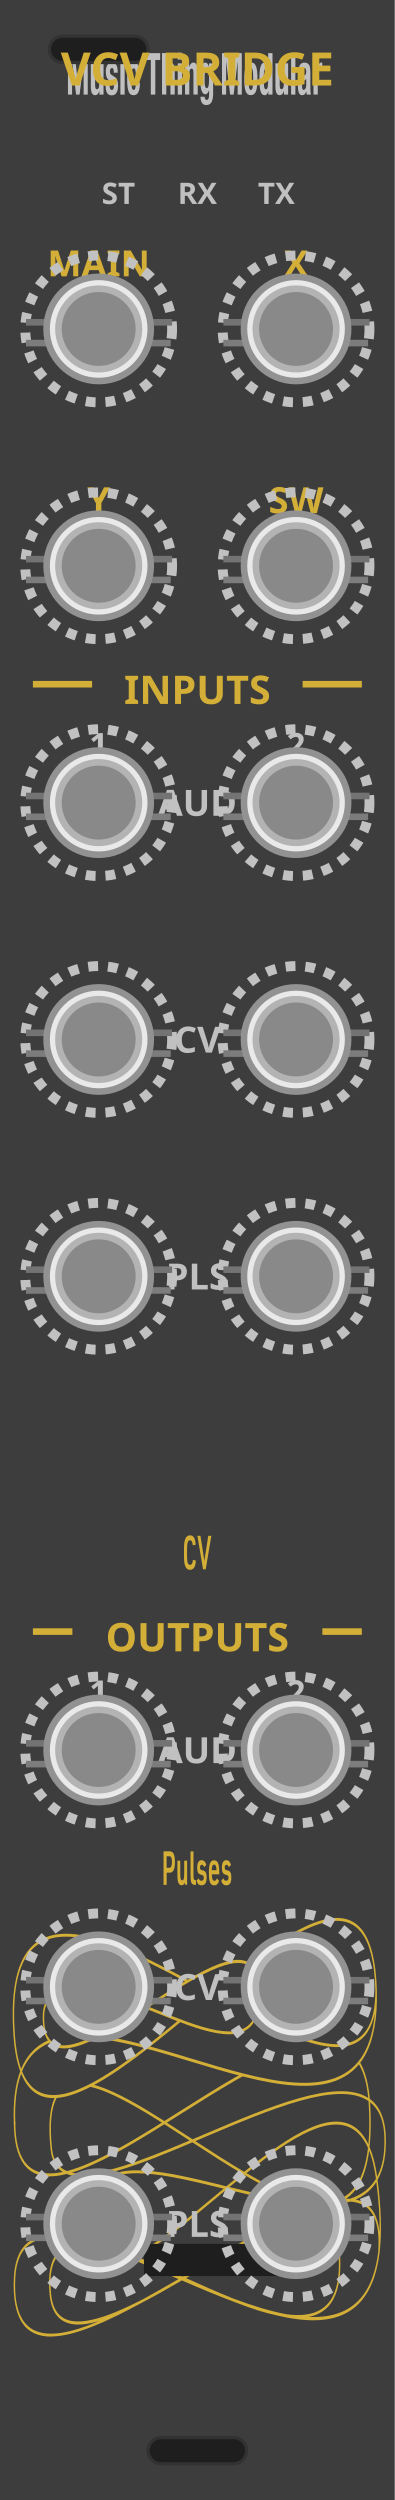
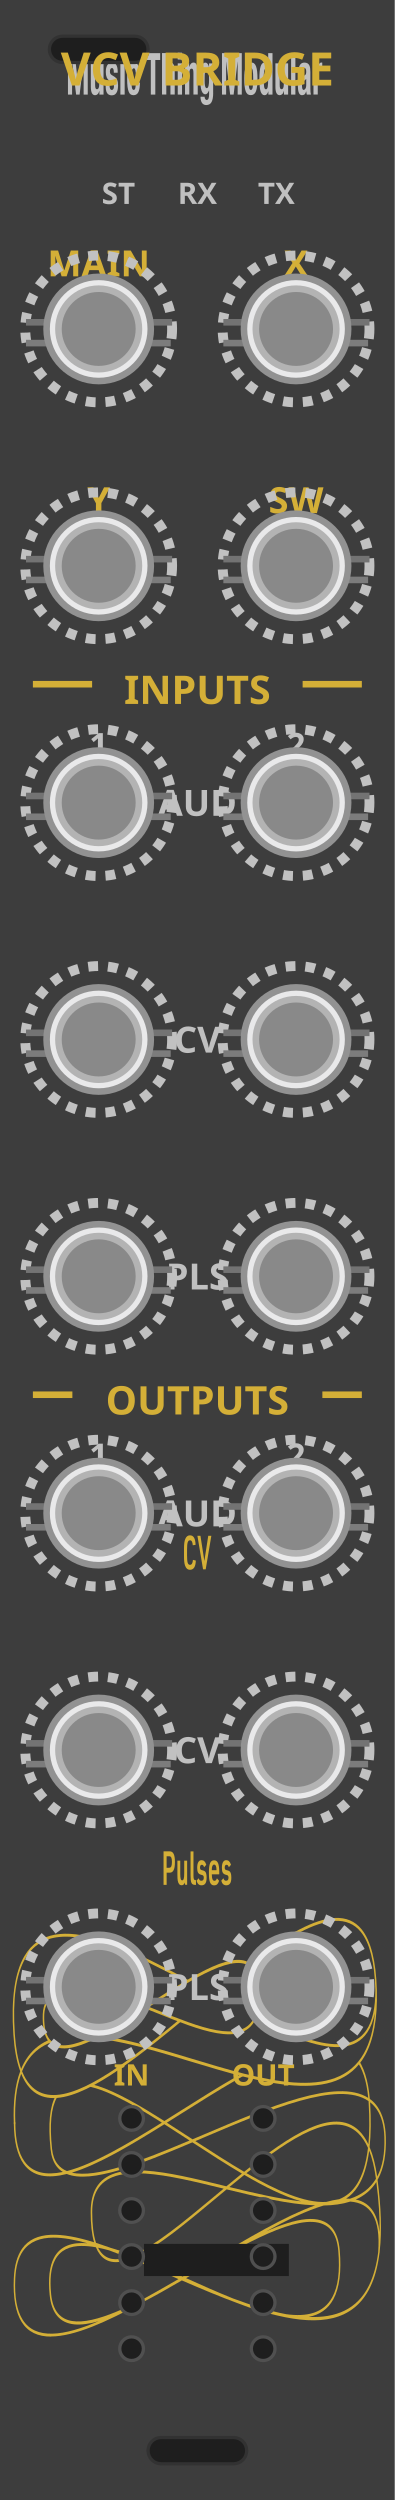
<svg xmlns="http://www.w3.org/2000/svg" width="100%" height="100%" viewBox="0 0 60 380" version="1.1" xml:space="preserve" style="fill-rule:evenodd;clip-rule:evenodd;stroke-miterlimit:10;">
  <defs>
    <g id="port-template">
      <circle cx="0" cy="0" r="11.16" style="fill:none;stroke:rgb(193,193,193);stroke-width:1.5px;stroke-dasharray:1.5,1.5;" />
      <line x1="-11.05" y1="-1.01" x2="11.16" y2="-1.01" style="stroke:rgb(115,115,115);stroke-width:1px;" />
      <line x1="-11.05" y1="2.15" x2="10.95" y2="2.15" style="stroke:rgb(124,124,124);stroke-width:1px;" />
      <circle cx="0" cy="0" r="7.92" style="fill:rgb(233,233,234);stroke:rgb(146,146,146);stroke-width:1px;" />
      <circle cx="0" cy="0" r="6.12" style="fill:rgb(137,137,137);stroke:rgb(179,179,179);stroke-width:1px;" />
    </g>
    <g id="screw-template">
      <rect x="-7.5" y="-2" width="15" height="4" rx="2" style="fill:rgb(30,30,30);stroke:rgb(50,50,50);stroke-width:0.5px;" />
    </g>
  </defs>
  <rect x="0" y="0" width="60" height="380" style="fill:rgb(61,61,61);" />
  <g transform="scale(0.5, 1.0)">
    <g id="uuid-53cf9535-c3ae-4b4f-8f24-ffb70e6808b2" transform="matrix(1.041096,0,0,1.041096,0.657534,0)">
      <g transform="matrix(0.960526,0,0,0.960526,-0.631579,0)">
        <path d="M15.509,355.164C11.621,355.164 8.536,354.503 6.569,352.927C4.74,351.459 3.936,349.231 4.195,346.315C4.361,344.404 5.211,342.882 6.707,341.804C10.568,339.033 18.604,339.277 28.597,340.826C27.905,339.639 27.554,338.1 27.563,336.225C27.563,334.739 28.126,333.498 29.235,332.547C34.37,328.109 50.746,330.111 68.083,332.23C68.333,332.258 68.582,332.294 68.822,332.321C70.402,331.669 71.972,331.017 73.542,330.383C68.619,328.933 63.539,327.285 58.487,325.636C42.526,329.015 27.738,331.95 20.312,330.446C14.558,331.171 9.968,330.863 7.169,328.906C5.257,327.566 4.25,325.482 4.195,322.711C4.195,322.584 4.296,322.484 4.416,322.475C4.546,322.475 4.647,322.575 4.657,322.693C4.712,325.356 5.626,327.267 7.437,328.535C9.949,330.292 14.004,330.672 19.102,330.138C18.391,329.921 17.782,329.649 17.255,329.314C16.23,328.662 15.602,327.774 15.371,326.696C14.567,322.82 15.112,320.13 17.033,318.454C21.892,314.233 35.008,317.648 49.961,322.394C51.652,321.869 53.36,321.325 55.069,320.791C76.765,313.952 99.21,306.878 108.345,312.648C110.571,314.052 111.947,316.199 112.427,319.034C113.351,319.369 114.164,319.785 114.838,320.293C116.344,321.407 117.175,322.937 117.295,324.83C117.461,327.457 116.667,329.604 114.912,331.216C114.866,331.252 114.829,331.297 114.783,331.334C115.882,335.545 116.103,339.15 115.448,342.112C115.438,342.203 115.42,342.293 115.411,342.384C115.411,342.429 115.383,342.474 115.355,342.502C114.838,344.539 113.896,346.26 112.52,347.664C107.394,352.909 96.984,353.461 84.395,351.967C80.645,351.586 76.535,350.916 72.23,350.083C66.716,349.068 60.999,347.864 55.282,346.623C51.07,347.855 46.978,349.014 43.117,350.01C32.541,352.89 22.649,355.146 15.482,355.146L15.509,355.164Z" style="fill:rgb(212,175,55);fill-rule:nonzero;" />
      </g>
      <g transform="matrix(0.960526,0,0,0.960526,-0.631579,0)">
        <path d="M16.322,340.119C12.23,340.119 8.998,340.717 6.975,342.166C5.571,343.181 4.804,344.549 4.647,346.351C4.398,349.15 5.118,351.188 6.855,352.573C10.78,355.716 19.435,355.073 30.02,352.818C24.404,353.633 19.989,353.552 17.421,352.039C16.156,351.296 15.371,350.219 15.094,348.824C14.595,346.387 15.038,344.485 16.405,343.19C18.299,341.378 21.883,340.79 26.556,340.971C22.769,340.436 19.315,340.119 16.322,340.119Z" style="fill:rgb(61,61,61);fill-rule:nonzero;" />
      </g>
      <g transform="matrix(0.960526,0,0,0.960526,-0.631579,0)">
        <path d="M24.986,341.378C21.208,341.378 18.336,341.994 16.738,343.516C15.472,344.721 15.085,346.423 15.556,348.742C15.814,350.019 16.507,350.97 17.671,351.659C21.938,354.168 32.043,352.456 43.958,349.349C47.347,348.416 50.802,347.42 54.256,346.423C53.48,346.251 52.705,346.088 51.938,345.916C47.837,345.029 43.773,344.141 39.866,343.344C35.802,344.132 32.504,344.059 30.362,342.665C29.9,342.366 29.493,342.003 29.152,341.587C27.674,341.451 26.288,341.387 25.004,341.387L24.986,341.378Z" style="fill:rgb(61,61,61);fill-rule:nonzero;" />
      </g>
      <g transform="matrix(0.960526,0,0,0.960526,-0.631579,0)">
        <path d="M93.871,352.175C101.999,352.338 108.567,351.079 112.196,347.365C113.545,345.98 114.469,344.313 114.967,342.339C115.346,339.748 114.801,337.864 113.277,336.587C111.799,335.337 109.462,334.748 106.479,334.64C104.078,335.029 101.353,335.21 98.397,335.237C93.253,336.007 87.258,337.438 80.894,339.168C90.057,337.139 97.381,336.433 100.974,338.634C102.249,339.413 103.025,340.563 103.283,342.031C103.837,345.273 103.191,347.782 101.353,349.476C99.69,351.016 97.113,351.849 93.871,352.166L93.871,352.175Z" style="fill:rgb(61,61,61);fill-rule:nonzero;" />
      </g>
      <g transform="matrix(0.960526,0,0,0.960526,-0.631579,0)">
        <path d="M86.99,351.758C93.373,352.193 98.406,351.586 101.039,349.159C102.785,347.547 103.366,345.246 102.831,342.112C102.6,340.753 101.916,339.748 100.734,339.023C95.275,335.681 80.617,339.313 64.093,344.041C63.964,344.078 63.834,344.114 63.705,344.159C61.304,344.875 58.921,345.59 56.565,346.279C61.359,347.356 66.199,348.443 70.836,349.367C76.433,350.409 81.901,351.278 86.99,351.758Z" style="fill:rgb(61,61,61);fill-rule:nonzero;" />
      </g>
      <g transform="matrix(0.960526,0,0,0.960526,-0.631579,0)">
        <path d="M41.408,343.009C45.879,343.878 50.663,344.947 55.522,346.043C55.937,345.925 56.353,345.798 56.759,345.681C59.179,344.983 61.581,344.286 63.945,343.607C75.177,340.255 86.575,336.868 95.793,335.219C87.738,335.056 78.262,333.924 68.887,332.783C67.714,333.272 66.541,333.761 65.368,334.25C56.593,337.909 48.105,341.451 41.399,343.009L41.408,343.009Z" style="fill:rgb(61,61,61);fill-rule:nonzero;" />
      </g>
      <g transform="matrix(0.960526,0,0,0.960526,-0.631579,0)">
        <path d="M29.807,341.65C30.048,341.886 30.315,342.103 30.602,342.284C32.449,343.489 35.238,343.652 38.674,343.108C36.809,342.737 34.989,342.384 33.206,342.058C32.033,341.895 30.897,341.759 29.807,341.65Z" style="fill:rgb(61,61,61);fill-rule:nonzero;" />
      </g>
      <g transform="matrix(0.960526,0,0,0.960526,-0.631579,0)">
        <path d="M33.41,341.641C35.589,341.949 37.908,342.348 40.318,342.8C47.089,341.378 55.983,337.674 65.201,333.834C66.125,333.444 67.058,333.064 67.982,332.674C50.774,330.573 34.518,328.589 29.549,332.882C28.533,333.761 28.034,334.848 28.034,336.225C28.034,338.217 28.413,339.775 29.198,340.916C30.574,341.134 31.978,341.378 33.419,341.632L33.41,341.641Z" style="fill:rgb(61,61,61);fill-rule:nonzero;" />
      </g>
      <g transform="matrix(0.960526,0,0,0.960526,-0.631579,0)">
        <path d="M108.16,334.323C110.469,334.567 112.317,335.183 113.582,336.243C114.515,337.031 115.115,338.045 115.383,339.286C115.466,337.058 115.143,334.522 114.404,331.669C112.843,332.901 110.719,333.752 108.16,334.323Z" style="fill:rgb(61,61,61);fill-rule:nonzero;" />
      </g>
      <g transform="matrix(0.960526,0,0,0.960526,-0.631579,0)">
        <path d="M74.927,330.319C84.062,332.964 92.569,334.875 99.155,334.694C100.549,334.504 101.879,334.359 103.126,334.277C105.269,333.852 107.107,333.1 108.557,331.94C110.229,330.609 111.328,328.798 111.864,326.479C111.042,325.555 110.044,324.812 108.862,324.242C101.491,320.709 88.579,324.848 74.918,330.319L74.927,330.319Z" style="fill:rgb(61,61,61);fill-rule:nonzero;" />
      </g>
      <g transform="matrix(0.960526,0,0,0.960526,-0.631579,0)">
        <path d="M69.746,332.43C77.237,333.344 84.764,334.232 91.544,334.603C86.297,333.852 80.414,332.384 74.253,330.582C72.757,331.18 71.251,331.796 69.746,332.421L69.746,332.43Z" style="fill:rgb(61,61,61);fill-rule:nonzero;" />
      </g>
      <g transform="matrix(0.960526,0,0,0.960526,-0.631579,0)">
        <path d="M105.537,334.196C105.833,334.196 106.128,334.196 106.405,334.205C109.749,333.661 112.455,332.701 114.284,331.18L114.284,331.162C113.822,329.468 113.148,328.046 112.233,326.895C111.642,329.169 110.515,330.971 108.862,332.285C107.828,333.109 106.608,333.743 105.223,334.196L105.537,334.196Z" style="fill:rgb(61,61,61);fill-rule:nonzero;" />
      </g>
      <g transform="matrix(0.960526,0,0,0.960526,-0.631579,0)">
        <path d="M112.353,326.352C113.388,327.566 114.164,329.069 114.663,330.845C116.288,329.314 117.009,327.357 116.842,324.867C116.732,323.082 115.983,321.706 114.57,320.655C113.979,320.22 113.296,319.849 112.511,319.541C112.511,319.586 112.52,319.631 112.529,319.677C112.825,322.204 112.769,324.423 112.353,326.343L112.353,326.352Z" style="fill:rgb(61,61,61);fill-rule:nonzero;" />
      </g>
      <g transform="matrix(0.960526,0,0,0.960526,-0.631579,0)">
        <path d="M21.827,330.238C29.355,331.125 42.951,328.453 57.628,325.356C55.041,324.513 52.474,323.68 49.961,322.883C39.57,326.135 29.706,329.051 21.818,330.247L21.827,330.238Z" style="fill:rgb(61,61,61);fill-rule:nonzero;" />
      </g>
      <g transform="matrix(0.960526,0,0,0.960526,-0.631579,0)">
        <path d="M59.373,325.446C64.361,327.068 69.376,328.689 74.225,330.111C88.182,324.504 101.454,320.184 109.084,323.834C110.201,324.368 111.171,325.075 111.993,325.935C112.326,324.16 112.353,322.095 112.076,319.731C112.058,319.604 112.049,319.486 112.03,319.36C102.831,316.199 82.113,320.61 62.015,324.885C61.137,325.075 60.26,325.256 59.392,325.446L59.373,325.446Z" style="fill:rgb(61,61,61);fill-rule:nonzero;" />
      </g>
      <g transform="matrix(0.960526,0,0,0.960526,-0.631579,0)">
        <path d="M23.97,316.987C21.079,316.987 18.807,317.53 17.338,318.798C15.546,320.356 15.057,322.91 15.823,326.615C16.027,327.584 16.572,328.354 17.504,328.942C18.243,329.413 19.195,329.767 20.331,330.002C28.237,328.988 38.407,326.008 49.204,322.638C39.256,319.495 30.186,316.977 23.97,316.977L23.97,316.987Z" style="fill:rgb(61,61,61);fill-rule:nonzero;" />
      </g>
      <g transform="matrix(0.960526,0,0,0.960526,-0.631579,0)">
        <path d="M50.719,322.647C53.074,323.399 55.466,324.178 57.877,324.966C58.089,325.039 58.302,325.102 58.514,325.175C59.641,324.939 60.768,324.694 61.904,324.459C81.873,320.211 102.452,315.836 111.938,318.88C111.448,316.271 110.192,314.36 108.105,313.047C99.145,307.386 76.812,314.432 55.217,321.235C53.711,321.706 52.206,322.186 50.719,322.647Z" style="fill:rgb(61,61,61);fill-rule:nonzero;" />
      </g>
      <g transform="matrix(0.960526,0,0,0.960526,-0.631579,0)">
        <path d="M4.426,322.937C4.306,322.937 4.204,322.847 4.195,322.729C3.936,319.532 4.592,316.878 6.144,314.831C5.054,313.354 4.352,311.489 4.056,309.224C3.336,303.835 4.463,299.832 7.418,297.323C16.322,289.751 40.318,296.326 63.53,302.685C63.807,302.757 64.075,302.839 64.352,302.911C83.12,295.167 101.612,288.175 109.906,293.247C112.751,294.986 114.312,298.084 114.57,302.476C114.81,306.733 113.591,310.085 110.94,312.449C102.369,320.075 79.786,316.651 57.951,313.345C53.536,312.675 49.093,312.005 44.752,311.425C29.715,317.258 16.008,321.28 8.979,317.331C7.991,316.778 7.141,316.072 6.439,315.211C4.998,317.159 4.416,319.622 4.666,322.702C4.675,322.829 4.583,322.937 4.453,322.946L4.435,322.946L4.426,322.937Z" style="fill:rgb(212,175,55);fill-rule:nonzero;" />
      </g>
      <g transform="matrix(0.960526,0,0,0.960526,-0.631579,0)">
        <path d="M6.716,314.84C7.4,315.682 8.222,316.38 9.201,316.923C15.953,320.709 29.179,316.923 43.801,311.28C27.905,309.197 13.579,308.454 7.621,313.871C7.289,314.179 6.984,314.496 6.707,314.831L6.716,314.84Z" style="fill:rgb(61,61,61);fill-rule:nonzero;" />
      </g>
      <g transform="matrix(0.960526,0,0,0.960526,-0.631579,0)">
        <path d="M45.62,311.063C49.657,311.615 53.813,312.249 58.016,312.883C79.74,316.18 102.212,319.586 110.626,312.105C112.427,310.501 113.527,308.491 113.942,306C113.462,307.177 112.704,308.155 111.67,308.925C104.493,314.269 85.088,309.061 64.379,303.391C62.782,304.052 61.174,304.714 59.586,305.384C54.921,307.322 50.22,309.279 45.629,311.072L45.62,311.063Z" style="fill:rgb(61,61,61);fill-rule:nonzero;" />
      </g>
      <g transform="matrix(0.960526,0,0,0.960526,-0.631579,0)">
        <path d="M20.035,294.37C14.743,294.37 10.476,295.321 7.714,297.667C4.841,300.103 3.798,303.871 4.509,309.17C4.795,311.326 5.432,313.083 6.43,314.469C6.698,314.142 6.993,313.835 7.317,313.545C13.561,307.866 27.979,308.681 44.697,310.936C49.518,309.061 54.478,306.996 59.401,304.958C60.823,304.369 62.246,303.781 63.668,303.192C63.585,303.165 63.493,303.147 63.41,303.12C47.625,298.79 31.47,294.37 20.044,294.37L20.035,294.37Z" style="fill:rgb(61,61,61);fill-rule:nonzero;" />
      </g>
      <g transform="matrix(0.960526,0,0,0.960526,-0.631579,0)">
        <path d="M65.063,303.11C85.448,308.69 104.456,313.726 111.393,308.572C113.222,307.214 114.108,305.23 114.108,302.495C113.859,298.21 112.409,295.312 109.666,293.636C101.639,288.727 83.545,295.502 65.072,303.11L65.063,303.11Z" style="fill:rgb(61,61,61);fill-rule:nonzero;" />
      </g>
      <g transform="matrix(0.960526,0,0,0.960526,-0.631579,0)">
        <path d="M19.426,311.353C17.311,311.353 15.62,310.981 14.503,310.121C13.376,309.26 12.868,307.92 12.997,306.154C13.053,305.348 13.468,304.623 14.235,303.998C15.814,302.703 18.474,302.168 19.278,302.232C25.697,301.344 35.026,302.993 44.401,304.859C44.854,304.714 45.306,304.569 45.768,304.424C59.29,300.085 72.055,295.991 76.904,298.844C77.948,299.46 78.585,300.384 78.807,301.598C79.241,303.998 78.788,305.855 77.477,307.114C73.265,311.126 60.786,308.617 47.578,305.964C46.535,305.755 45.491,305.547 44.438,305.339C34.629,308.482 25.346,311.362 19.435,311.362L19.426,311.353Z" style="fill:rgb(212,175,55);fill-rule:nonzero;" />
      </g>
      <g transform="matrix(0.960526,0,0,0.960526,-0.631579,0)">
        <path d="M19.13,302.685C18.345,302.685 15.953,303.174 14.53,304.351C13.865,304.895 13.505,305.52 13.459,306.19C13.339,307.82 13.773,308.989 14.789,309.768C18.77,312.82 31.091,309.116 43.514,305.148C34.435,303.355 25.485,301.824 19.315,302.685L19.13,302.685Z" style="fill:rgb(61,61,61);fill-rule:nonzero;" />
      </g>
      <g transform="matrix(0.960526,0,0,0.960526,-0.631579,0)">
        <path d="M45.315,305.049C46.1,305.203 46.876,305.366 47.661,305.52C60.749,308.155 73.108,310.646 77.144,306.797C78.363,305.637 78.751,303.971 78.345,301.688C78.151,300.592 77.597,299.795 76.664,299.243C71.999,296.498 58.736,300.746 45.907,304.859C45.713,304.922 45.509,304.985 45.315,305.049Z" style="fill:rgb(61,61,61);fill-rule:nonzero;" />
      </g>
      <g transform="matrix(0.979041,0,0,0.979041,2.521835,4.108383)">
        <path d="M46.48,276.881L45.56,276.881L45.56,271.881L47.24,271.881C47.93,271.881 48.3,271.991 48.58,272.281C48.84,272.561 48.95,272.921 48.95,273.471C48.95,274.071 48.82,274.461 48.51,274.731C48.24,274.981 47.87,275.071 47.24,275.071L46.48,275.071L46.48,276.881ZM47.25,274.331C47.82,274.331 48.06,274.081 48.06,273.471C48.06,272.861 47.83,272.621 47.25,272.621L46.47,272.621L46.47,274.341L47.25,274.341L47.25,274.331Z" style="fill:rgb(212,175,55);fill-rule:nonzero;" />
        <path d="M50.54,273.291L50.54,275.241C50.54,275.941 50.7,276.211 51.11,276.211C51.56,276.211 51.72,275.921 51.72,275.131L51.72,273.281L52.59,273.281L52.59,276.871L51.99,276.871L51.89,276.531C51.69,276.821 51.43,276.941 50.95,276.941C50.34,276.941 49.95,276.711 49.79,276.251C49.72,276.051 49.69,275.771 49.69,275.331L49.69,273.281L50.56,273.281L50.54,273.291Z" style="fill:rgb(212,175,55);fill-rule:nonzero;" />
        <path d="M54.48,271.881L54.48,275.471C54.48,276.021 54.62,276.181 55.1,276.181L55.23,276.181L55.23,276.891L55.06,276.891C53.88,276.891 53.61,276.611 53.61,275.391L53.61,271.891L54.48,271.891L54.48,271.881Z" style="fill:rgb(212,175,55);fill-rule:nonzero;" />
        <path d="M56.04,275.901C56.25,276.191 56.43,276.271 56.85,276.271C57.33,276.271 57.56,276.121 57.56,275.811C57.56,275.661 57.49,275.541 57.36,275.491C57.287,275.458 57.097,275.421 56.79,275.381C55.9,275.271 55.59,275.001 55.59,274.341C55.59,273.601 56.05,273.201 56.89,273.201C57.56,273.201 58,273.411 58.3,273.891L57.66,274.261C57.47,273.981 57.3,273.891 56.96,273.891C56.62,273.891 56.43,274.041 56.43,274.301C56.43,274.561 56.56,274.641 57.05,274.701C57.61,274.761 57.86,274.831 58.07,274.971C58.29,275.121 58.4,275.421 58.4,275.821C58.4,276.591 57.92,276.951 56.89,276.951C56.14,276.951 55.65,276.731 55.41,276.261L56.05,275.891L56.04,275.901Z" style="fill:rgb(212,175,55);fill-rule:nonzero;" />
        <path d="M59.96,275.411C59.96,275.981 60.23,276.281 60.74,276.281C61.08,276.281 61.29,276.171 61.48,275.911L62.12,276.281C61.82,276.761 61.4,276.961 60.64,276.961C59.55,276.961 59.09,276.441 59.09,275.241L59.09,274.991C59.09,273.741 59.54,273.221 60.63,273.221C61.72,273.221 62.17,273.741 62.17,274.991L62.17,275.311L59.96,275.311L59.96,275.421L59.96,275.411ZM61.34,274.701L61.34,274.621C61.34,274.131 61.09,273.861 60.64,273.861C60.19,273.861 59.95,274.131 59.95,274.621L59.95,274.701L61.34,274.701Z" style="fill:rgb(212,175,55);fill-rule:nonzero;" />
        <path d="M63.41,275.901C63.62,276.191 63.8,276.271 64.22,276.271C64.7,276.271 64.93,276.121 64.93,275.811C64.93,275.661 64.86,275.541 64.73,275.491C64.657,275.458 64.467,275.421 64.16,275.381C63.27,275.271 62.96,275.001 62.96,274.341C62.96,273.601 63.42,273.201 64.26,273.201C64.93,273.201 65.37,273.411 65.67,273.891L65.03,274.261C64.84,273.981 64.67,273.891 64.33,273.891C63.99,273.891 63.8,274.041 63.8,274.301C63.8,274.561 63.93,274.641 64.42,274.701C64.98,274.761 65.23,274.831 65.44,274.971C65.66,275.121 65.77,275.421 65.77,275.821C65.77,276.591 65.29,276.951 64.26,276.951C63.51,276.951 63.02,276.731 62.78,276.261L63.42,275.891L63.41,275.901Z" style="fill:rgb(212,175,55);fill-rule:nonzero;" />
      </g>
      <g transform="matrix(0.979041,0,0,0.979041,2.521835,4.108383)">
        <path d="M55.18,228.521C55.13,229.441 54.55,229.901 53.43,229.901C52.74,229.901 52.28,229.701 51.98,229.281C51.75,228.961 51.66,228.571 51.66,227.861L51.66,226.801C51.66,226.021 51.77,225.621 52.05,225.291C52.36,224.931 52.79,224.761 53.43,224.761C54.51,224.761 55.06,225.221 55.11,226.181L54.27,226.241C54.21,225.741 53.94,225.501 53.44,225.501C52.8,225.501 52.57,225.861 52.57,226.861L52.57,227.801C52.57,228.811 52.79,229.161 53.45,229.161C53.96,229.161 54.25,228.921 54.32,228.421L55.17,228.521L55.18,228.521Z" style="fill:rgb(212,175,55);fill-rule:nonzero;" />
        <path d="M55.65,224.831L56.57,224.831L57.73,228.591L58.89,224.831L59.81,224.831L58.13,229.831L57.34,229.831L55.66,224.831L55.65,224.831Z" style="fill:rgb(212,175,55);fill-rule:nonzero;" />
      </g>
      <g transform="matrix(0.979041,0,0,0.979041,-27.78906,-338.3809)">
        <path d="M50,353.551L50.95,357.911L50.97,357.911L51.93,353.551L53.91,353.551L53.91,359.731L52.68,359.731L52.68,354.801L52.66,354.801L51.48,359.731L50.44,359.731L49.26,354.801L49.24,354.801L49.24,359.731L48.01,359.731L48.01,353.551L50,353.551Z" style="fill:rgb(192,192,192);fill-rule:nonzero;" />
        <path d="M57.37,359.181C57.23,359.411 57.06,359.581 56.84,359.671C56.62,359.771 56.38,359.821 56.1,359.821C55.69,359.821 55.38,359.721 55.16,359.521C54.94,359.321 54.83,358.991 54.83,358.521L54.83,355.071L56.11,355.071L56.11,358.281C56.11,358.521 56.15,358.691 56.24,358.791C56.33,358.891 56.47,358.931 56.66,358.931C57.11,358.931 57.34,358.671 57.34,358.161L57.34,355.071L58.62,355.071L58.62,359.731L57.39,359.731L57.39,359.181L57.37,359.181Z" style="fill:rgb(192,192,192);fill-rule:nonzero;" />
        <path d="M60.41,358.361C60.41,358.561 60.47,358.721 60.58,358.851C60.69,358.971 60.86,359.041 61.08,359.041C61.28,359.041 61.44,358.991 61.55,358.901C61.66,358.811 61.73,358.671 61.73,358.481C61.73,358.331 61.68,358.221 61.59,358.141C61.5,358.061 61.39,358.001 61.26,357.951L60.36,357.651C60.01,357.531 59.74,357.371 59.56,357.161C59.38,356.951 59.29,356.681 59.29,356.351C59.29,356.161 59.32,355.981 59.39,355.811C59.46,355.641 59.57,355.491 59.72,355.361C59.87,355.231 60.06,355.131 60.29,355.061C60.52,354.991 60.8,354.951 61.13,354.951C61.71,354.951 62.14,355.071 62.42,355.301C62.7,355.531 62.84,355.861 62.84,356.281L62.84,356.471L61.69,356.471C61.69,356.231 61.65,356.051 61.56,355.941C61.48,355.831 61.33,355.771 61.12,355.771C60.96,355.771 60.82,355.811 60.7,355.901C60.58,355.981 60.52,356.111 60.52,356.281C60.52,356.401 60.56,356.501 60.64,356.591C60.72,356.681 60.86,356.761 61.08,356.821L61.85,357.061C62.25,357.191 62.54,357.351 62.7,357.561C62.87,357.771 62.95,358.041 62.95,358.401C62.95,358.651 62.9,358.861 62.81,359.051C62.72,359.231 62.59,359.381 62.42,359.501C62.26,359.621 62.06,359.711 61.84,359.761C61.61,359.811 61.36,359.841 61.09,359.841C60.73,359.841 60.43,359.811 60.19,359.741C59.95,359.681 59.76,359.581 59.62,359.451C59.48,359.321 59.38,359.171 59.33,358.991C59.27,358.811 59.25,358.601 59.25,358.381L59.25,358.221L60.4,358.221L60.4,358.381L60.41,358.361Z" style="fill:rgb(192,192,192);fill-rule:nonzero;" />
        <path d="M64.92,353.481L64.92,354.501L63.64,354.501L63.64,353.481L64.92,353.481ZM64.92,355.071L64.92,359.731L63.64,359.731L63.64,355.071L64.92,355.071Z" style="fill:rgb(192,192,192);fill-rule:nonzero;" />
        <path d="M68.21,356.411C68.19,356.301 68.17,356.201 68.13,356.111C68.09,356.021 68.03,355.951 67.96,355.891C67.89,355.841 67.79,355.811 67.66,355.811C67.5,355.811 67.38,355.841 67.28,355.911C67.18,355.981 67.11,356.071 67.06,356.201C67.01,356.331 66.98,356.491 66.96,356.691C66.94,356.891 66.93,357.121 66.93,357.401C66.93,357.691 66.93,357.941 66.96,358.141C66.98,358.351 67.01,358.511 67.06,358.651C67.11,358.781 67.18,358.881 67.27,358.941C67.36,359.001 67.48,359.031 67.62,359.031C67.84,359.031 68,358.941 68.09,358.771C68.19,358.601 68.24,358.321 68.24,357.941L69.47,357.941C69.47,358.551 69.32,359.021 69.03,359.341C68.74,359.661 68.25,359.821 67.57,359.821C67.25,359.821 66.97,359.781 66.73,359.711C66.49,359.641 66.29,359.511 66.14,359.321C65.98,359.131 65.86,358.881 65.78,358.571C65.7,358.261 65.66,357.861 65.66,357.401C65.66,356.941 65.71,356.521 65.81,356.211C65.91,355.901 66.05,355.641 66.23,355.461C66.41,355.281 66.62,355.141 66.87,355.071C67.12,355.001 67.39,354.961 67.69,354.961C68.28,354.961 68.73,355.121 69.03,355.441C69.33,355.761 69.48,356.201 69.48,356.761L68.25,356.761C68.25,356.641 68.25,356.531 68.23,356.421L68.21,356.411Z" style="fill:rgb(192,192,192);fill-rule:nonzero;" />
        <path d="M75.51,354.571L74.06,354.571L74.06,359.731L72.72,359.731L72.72,354.571L71.27,354.571L71.27,353.551L75.51,353.551L75.51,354.571Z" style="fill:rgb(192,192,192);fill-rule:nonzero;" />
        <path d="M77.34,353.541L77.34,355.551L77.36,355.551C77.61,355.151 78.01,354.951 78.58,354.951C78.99,354.951 79.3,355.051 79.52,355.261C79.74,355.471 79.85,355.811 79.85,356.271L79.85,359.721L78.57,359.721L78.57,356.511C78.57,356.271 78.53,356.101 78.44,356.001C78.35,355.901 78.21,355.861 78.02,355.861C77.57,355.861 77.34,356.121 77.34,356.631L77.34,359.721L76.06,359.721L76.06,353.541L77.34,353.541Z" style="fill:rgb(192,192,192);fill-rule:nonzero;" />
        <path d="M82.03,353.481L82.03,354.501L80.75,354.501L80.75,353.481L82.03,353.481ZM82.03,355.071L82.03,359.731L80.75,359.731L80.75,355.071L82.03,355.071Z" style="fill:rgb(192,192,192);fill-rule:nonzero;" />
        <path d="M84.15,355.061L84.15,355.621L84.17,355.621C84.31,355.391 84.48,355.221 84.7,355.111C84.92,355.001 85.16,354.951 85.44,354.951C85.85,354.951 86.16,355.051 86.38,355.261C86.6,355.471 86.71,355.811 86.71,356.271L86.71,359.721L85.43,359.721L85.43,356.511C85.43,356.271 85.39,356.101 85.3,356.001C85.21,355.901 85.07,355.861 84.88,355.861C84.43,355.861 84.2,356.121 84.2,356.631L84.2,359.721L82.92,359.721L82.92,355.061L84.15,355.061Z" style="fill:rgb(192,192,192);fill-rule:nonzero;" />
        <path d="M91.32,359.491C91.32,360.091 91.16,360.541 90.84,360.841C90.52,361.141 89.99,361.291 89.24,361.291C88.7,361.291 88.28,361.181 87.98,360.971C87.69,360.751 87.54,360.451 87.54,360.051L88.77,360.051C88.77,360.201 88.83,360.321 88.96,360.401C89.02,360.441 89.09,360.471 89.16,360.501C89.23,360.531 89.31,360.531 89.39,360.531C89.65,360.531 89.83,360.451 89.94,360.301C90.05,360.151 90.1,359.951 90.1,359.721L90.1,359.111L90.08,359.111C89.95,359.281 89.79,359.421 89.6,359.531C89.41,359.631 89.21,359.691 89.01,359.691C88.5,359.691 88.12,359.511 87.86,359.151C87.6,358.791 87.47,358.181 87.47,357.341C87.47,357.071 87.49,356.791 87.52,356.511C87.55,356.231 87.62,355.971 87.73,355.741C87.84,355.511 88,355.331 88.2,355.181C88.41,355.041 88.68,354.961 89.03,354.961C89.21,354.961 89.4,355.011 89.59,355.101C89.78,355.191 89.94,355.361 90.06,355.601L90.08,355.601L90.08,355.081L91.31,355.081L91.31,359.501L91.32,359.491ZM88.78,358.011C88.8,358.151 88.83,358.281 88.87,358.401C88.92,358.511 88.98,358.601 89.07,358.671C89.15,358.741 89.26,358.771 89.4,358.771C89.54,358.771 89.65,358.741 89.74,358.671C89.83,358.601 89.9,358.511 89.95,358.401C90,358.281 90.04,358.141 90.06,357.981C90.08,357.821 90.09,357.641 90.09,357.441C90.09,356.871 90.04,356.471 89.95,356.241C89.85,356.001 89.68,355.891 89.43,355.891C89.29,355.891 89.17,355.921 89.09,355.981C89,356.041 88.93,356.131 88.89,356.261C88.84,356.391 88.81,356.561 88.79,356.781C88.77,357.001 88.77,357.261 88.77,357.571C88.77,357.731 88.77,357.881 88.79,358.031L88.78,358.011Z" style="fill:rgb(192,192,192);fill-rule:nonzero;" />
        <path d="M95.94,353.551L96.89,357.911L96.91,357.911L97.87,353.551L99.85,353.551L99.85,359.731L98.62,359.731L98.62,354.801L98.6,354.801L97.42,359.731L96.38,359.731L95.2,354.801L95.18,354.801L95.18,359.731L93.95,359.731L93.95,353.551L95.94,353.551Z" style="fill:rgb(192,192,192);fill-rule:nonzero;" />
        <path d="M100.7,356.341C100.77,356.031 100.88,355.781 101.03,355.571C101.18,355.361 101.39,355.211 101.64,355.101C101.89,354.991 102.2,354.941 102.56,354.941C102.94,354.941 103.26,354.981 103.52,355.081C103.78,355.181 103.98,355.341 104.12,355.541C104.27,355.751 104.37,356.001 104.44,356.311C104.5,356.621 104.53,356.971 104.53,357.381C104.53,357.791 104.5,358.131 104.43,358.441C104.36,358.751 104.25,359.001 104.1,359.211C103.95,359.421 103.74,359.571 103.49,359.661C103.24,359.761 102.93,359.811 102.57,359.811C102.19,359.811 101.87,359.771 101.61,359.681C101.36,359.581 101.15,359.431 101.01,359.231C100.86,359.031 100.76,358.771 100.69,358.461C100.63,358.151 100.6,357.791 100.6,357.391C100.6,356.991 100.63,356.641 100.7,356.331L100.7,356.341ZM101.9,358.061C101.91,358.261 101.94,358.441 101.99,358.581C102.04,358.721 102.11,358.841 102.2,358.921C102.29,359.001 102.42,359.041 102.57,359.041C102.83,359.041 103.01,358.911 103.11,358.661C103.21,358.411 103.26,357.991 103.26,357.401C103.26,356.811 103.21,356.401 103.11,356.141C103.01,355.881 102.83,355.761 102.57,355.761C102.42,355.761 102.29,355.801 102.2,355.881C102.11,355.961 102.04,356.071 101.99,356.221C101.94,356.361 101.91,356.541 101.9,356.741C101.89,356.941 101.88,357.161 101.88,357.401C101.88,357.641 101.88,357.861 101.9,358.061Z" style="fill:rgb(192,192,192);fill-rule:nonzero;" />
        <path d="M107.77,359.231C107.63,359.451 107.47,359.601 107.29,359.691C107.11,359.781 106.89,359.821 106.63,359.821C106.1,359.821 105.72,359.631 105.47,359.261C105.22,358.881 105.1,358.261 105.1,357.401C105.1,356.541 105.22,355.911 105.47,355.531C105.72,355.151 106.1,354.951 106.63,354.951C106.87,354.951 107.08,355.001 107.25,355.091C107.42,355.181 107.57,355.321 107.71,355.511L107.73,355.511L107.73,353.551L109.01,353.551L109.01,359.731L107.78,359.731L107.78,359.241L107.76,359.241L107.77,359.231ZM106.51,358.551C106.59,358.811 106.78,358.941 107.05,358.941C107.32,358.941 107.52,358.811 107.6,358.551C107.68,358.291 107.72,357.911 107.72,357.401C107.72,356.891 107.68,356.511 107.6,356.251C107.52,355.991 107.33,355.861 107.05,355.861C106.77,355.861 106.59,355.991 106.51,356.251C106.43,356.511 106.39,356.891 106.39,357.401C106.39,357.911 106.43,358.291 106.51,358.551Z" style="fill:rgb(192,192,192);fill-rule:nonzero;" />
        <path d="M112.42,359.181C112.28,359.411 112.11,359.581 111.89,359.671C111.67,359.771 111.43,359.821 111.15,359.821C110.74,359.821 110.43,359.721 110.21,359.521C109.99,359.321 109.88,358.991 109.88,358.521L109.88,355.071L111.16,355.071L111.16,358.281C111.16,358.521 111.2,358.691 111.29,358.791C111.38,358.891 111.52,358.931 111.71,358.931C112.16,358.931 112.39,358.671 112.39,358.161L112.39,355.071L113.67,355.071L113.67,359.731L112.44,359.731L112.44,359.181L112.42,359.181Z" style="fill:rgb(192,192,192);fill-rule:nonzero;" />
        <rect x="114.56" y="353.551" width="1.28" height="6.18" style="fill:rgb(192,192,192);" />
        <path d="M116.74,356.391C116.74,356.121 116.79,355.891 116.88,355.711C116.97,355.531 117.1,355.381 117.26,355.271C117.42,355.161 117.6,355.081 117.82,355.031C118.03,354.981 118.26,354.961 118.5,354.961C118.88,354.961 119.19,354.991 119.43,355.061C119.67,355.131 119.85,355.231 119.98,355.351C120.11,355.481 120.2,355.631 120.24,355.801C120.29,355.981 120.31,356.171 120.31,356.381L120.31,358.831C120.31,359.051 120.32,359.221 120.34,359.341C120.36,359.461 120.4,359.591 120.47,359.731L119.24,359.731C119.2,359.661 119.16,359.581 119.14,359.491C119.12,359.411 119.1,359.321 119.08,359.241L119.06,359.241C118.91,359.481 118.74,359.641 118.54,359.711C118.34,359.781 118.09,359.821 117.78,359.821C117.56,359.821 117.37,359.781 117.21,359.711C117.05,359.641 116.93,359.541 116.84,359.411C116.75,359.281 116.68,359.141 116.64,358.981C116.6,358.821 116.58,358.661 116.58,358.511C116.58,358.291 116.6,358.101 116.65,357.941C116.7,357.781 116.78,357.651 116.88,357.531C116.98,357.421 117.11,357.321 117.27,357.251C117.43,357.181 117.62,357.111 117.84,357.051L118.56,356.871C118.75,356.821 118.89,356.761 118.96,356.681C119.03,356.601 119.07,356.481 119.07,356.331C119.07,356.151 119.03,356.011 118.94,355.911C118.85,355.811 118.7,355.761 118.48,355.761C118.28,355.761 118.13,355.821 118.03,355.921C117.93,356.031 117.88,356.181 117.88,356.361L117.88,356.491L116.73,356.491L116.73,356.381L116.74,356.391ZM118.8,357.551C118.7,357.591 118.61,357.611 118.53,357.631C118.27,357.681 118.08,357.771 117.97,357.891C117.86,358.011 117.8,358.181 117.8,358.381C117.8,358.561 117.84,358.711 117.91,358.841C117.98,358.971 118.11,359.031 118.28,359.031C118.37,359.031 118.46,359.021 118.55,358.991C118.64,358.961 118.73,358.921 118.81,358.861C118.89,358.801 118.95,358.731 119,358.631C119.05,358.541 119.07,358.431 119.07,358.301L119.07,357.381C118.98,357.441 118.89,357.491 118.79,357.531L118.8,357.551Z" style="fill:rgb(192,192,192);fill-rule:nonzero;" />
        <path d="M122.44,355.071L122.44,355.691L122.46,355.691C122.59,355.461 122.75,355.281 122.93,355.151C123.12,355.011 123.34,354.951 123.61,354.951L123.73,354.951C123.77,354.951 123.81,354.951 123.85,354.961L123.85,356.101C123.78,356.101 123.72,356.101 123.65,356.091C123.58,356.081 123.52,356.091 123.45,356.091C123.34,356.091 123.23,356.101 123.12,356.131C123.01,356.161 122.91,356.211 122.81,356.271C122.71,356.331 122.64,356.421 122.59,356.531C122.54,356.641 122.51,356.771 122.51,356.921L122.51,359.721L121.23,359.721L121.23,355.061L122.46,355.061L122.44,355.071Z" style="fill:rgb(192,192,192);fill-rule:nonzero;" />
      </g>
      <g transform="matrix(0.940395,0,0,0.940395,0.022703,6.929568)">
        <rect x="44" y="341" width="45" height="5" style="fill:rgb(30,30,30);" />
      </g>
    </g>
  </g>
  <use href="#screw-template" x="15" y="7.5" />
  <use href="#screw-template" x="30" y="372.5" />
  <text x="30" y="13" font-family="sans-serif" font-size="7" font-weight="bold" fill="rgb(212,175,55)" text-anchor="middle">VCV BRIDGE</text>
  <text x="18" y="31" font-family="sans-serif" font-size="4.5" font-weight="bold" fill="rgb(192,192,192)" text-anchor="middle">ST</text>
  <text x="30" y="31" font-family="sans-serif" font-size="4.5" font-weight="bold" fill="rgb(192,192,192)" text-anchor="middle">RX</text>
  <text x="42" y="31" font-family="sans-serif" font-size="4.5" font-weight="bold" fill="rgb(192,192,192)" text-anchor="middle">TX</text>
  <text x="15" y="42" font-family="sans-serif" font-size="5.5" font-weight="bold" fill="rgb(212,175,55)" text-anchor="middle">MAIN</text>
  <text x="45" y="42" font-family="sans-serif" font-size="5.5" font-weight="bold" fill="rgb(212,175,55)" text-anchor="middle">X</text>
  <text x="15" y="78" font-family="sans-serif" font-size="5.5" font-weight="bold" fill="rgb(212,175,55)" text-anchor="middle">Y</text>
  <text x="45" y="78" font-family="sans-serif" font-size="5.5" font-weight="bold" fill="rgb(212,175,55)" text-anchor="middle">SW</text>
  <line x1="5" y1="104" x2="14" y2="104" style="stroke:rgb(212,175,55);stroke-width:1px;" />
  <text x="30" y="107" font-family="sans-serif" font-size="6" font-weight="bold" fill="rgb(212,175,55)" text-anchor="middle">INPUTS</text>
  <line x1="46" y1="104" x2="55" y2="104" style="stroke:rgb(212,175,55);stroke-width:1px;" />
  <text x="15" y="115" font-family="sans-serif" font-size="5" font-weight="bold" fill="rgb(192,192,192)" text-anchor="middle">1</text>
  <text x="45" y="115" font-family="sans-serif" font-size="5" font-weight="bold" fill="rgb(192,192,192)" text-anchor="middle">2</text>
  <text x="30" y="124" font-family="sans-serif" font-size="5.5" font-weight="bold" fill="rgb(192,192,192)" text-anchor="middle">AUD</text>
  <text x="30" y="160" font-family="sans-serif" font-size="5.5" font-weight="bold" fill="rgb(192,192,192)" text-anchor="middle">CV</text>
  <text x="30" y="196" font-family="sans-serif" font-size="5.5" font-weight="bold" fill="rgb(192,192,192)" text-anchor="middle">PLS</text>
-   <line x1="5" y1="248" x2="11" y2="248" style="stroke:rgb(212,175,55);stroke-width:1px;" />
-   <text x="30" y="251" font-family="sans-serif" font-size="6" font-weight="bold" fill="rgb(212,175,55)" text-anchor="middle">OUTPUTS</text>
-   <line x1="49" y1="248" x2="55" y2="248" style="stroke:rgb(212,175,55);stroke-width:1px;" />
-   <text x="15" y="259" font-family="sans-serif" font-size="5" font-weight="bold" fill="rgb(192,192,192)" text-anchor="middle">1</text>
-   <text x="45" y="259" font-family="sans-serif" font-size="5" font-weight="bold" fill="rgb(192,192,192)" text-anchor="middle">2</text>
-   <text x="30" y="268" font-family="sans-serif" font-size="5.5" font-weight="bold" fill="rgb(192,192,192)" text-anchor="middle">AUD</text>
-   <text x="30" y="304" font-family="sans-serif" font-size="5.5" font-weight="bold" fill="rgb(192,192,192)" text-anchor="middle">CV</text>
-   <text x="30" y="340" font-family="sans-serif" font-size="5.5" font-weight="bold" fill="rgb(192,192,192)" text-anchor="middle">PLS</text>
+   <line x1="5" y1="212" x2="11" y2="212" style="stroke:rgb(212,175,55);stroke-width:1px;" />
+   <text x="30" y="215" font-family="sans-serif" font-size="6" font-weight="bold" fill="rgb(212,175,55)" text-anchor="middle">OUTPUTS</text>
+   <line x1="49" y1="212" x2="55" y2="212" style="stroke:rgb(212,175,55);stroke-width:1px;" />
+   <text x="15" y="223" font-family="sans-serif" font-size="5" font-weight="bold" fill="rgb(192,192,192)" text-anchor="middle">1</text>
+   <text x="45" y="223" font-family="sans-serif" font-size="5" font-weight="bold" fill="rgb(192,192,192)" text-anchor="middle">2</text>
+   <text x="30" y="232" font-family="sans-serif" font-size="5.5" font-weight="bold" fill="rgb(192,192,192)" text-anchor="middle">AUD</text>
+   <text x="30" y="268" font-family="sans-serif" font-size="5.5" font-weight="bold" fill="rgb(192,192,192)" text-anchor="middle">CV</text>
+   <text x="30" y="304" font-family="sans-serif" font-size="5.5" font-weight="bold" fill="rgb(192,192,192)" text-anchor="middle">PLS</text>
+   <text x="20" y="317" font-family="sans-serif" font-size="4.5" font-weight="bold" fill="rgb(212,175,55)" text-anchor="middle">IN</text>
+   <text x="40" y="317" font-family="sans-serif" font-size="4.5" font-weight="bold" fill="rgb(212,175,55)" text-anchor="middle">OUT</text>
+   <circle cx="20" cy="322" r="1.8" style="fill:rgb(30,30,30);stroke:rgb(80,80,80);stroke-width:0.5px;" />
+   <circle cx="40" cy="322" r="1.8" style="fill:rgb(30,30,30);stroke:rgb(80,80,80);stroke-width:0.5px;" />
+   <circle cx="20" cy="329" r="1.8" style="fill:rgb(30,30,30);stroke:rgb(80,80,80);stroke-width:0.5px;" />
+   <circle cx="40" cy="329" r="1.8" style="fill:rgb(30,30,30);stroke:rgb(80,80,80);stroke-width:0.5px;" />
+   <circle cx="20" cy="336" r="1.8" style="fill:rgb(30,30,30);stroke:rgb(80,80,80);stroke-width:0.5px;" />
+   <circle cx="40" cy="336" r="1.8" style="fill:rgb(30,30,30);stroke:rgb(80,80,80);stroke-width:0.5px;" />
+   <circle cx="20" cy="343" r="1.8" style="fill:rgb(30,30,30);stroke:rgb(80,80,80);stroke-width:0.5px;" />
+   <circle cx="40" cy="343" r="1.8" style="fill:rgb(30,30,30);stroke:rgb(80,80,80);stroke-width:0.5px;" />
+   <circle cx="20" cy="350" r="1.8" style="fill:rgb(30,30,30);stroke:rgb(80,80,80);stroke-width:0.5px;" />
+   <circle cx="40" cy="350" r="1.8" style="fill:rgb(30,30,30);stroke:rgb(80,80,80);stroke-width:0.5px;" />
+   <circle cx="20" cy="357" r="1.8" style="fill:rgb(30,30,30);stroke:rgb(80,80,80);stroke-width:0.5px;" />
+   <circle cx="40" cy="357" r="1.8" style="fill:rgb(30,30,30);stroke:rgb(80,80,80);stroke-width:0.5px;" />
  <use href="#port-template" x="15" y="50" />
  <use href="#port-template" x="45" y="50" />
  <use href="#port-template" x="15" y="86" />
  <use href="#port-template" x="45" y="86" />
  <use href="#port-template" x="15" y="122" />
  <use href="#port-template" x="45" y="122" />
  <use href="#port-template" x="15" y="158" />
  <use href="#port-template" x="45" y="158" />
  <use href="#port-template" x="15" y="194" />
  <use href="#port-template" x="45" y="194" />
+   <use href="#port-template" x="15" y="230" />
+   <use href="#port-template" x="45" y="230" />
  <use href="#port-template" x="15" y="266" />
  <use href="#port-template" x="45" y="266" />
  <use href="#port-template" x="15" y="302" />
  <use href="#port-template" x="45" y="302" />
-   <use href="#port-template" x="15" y="338" />
-   <use href="#port-template" x="45" y="338" />
</svg>
